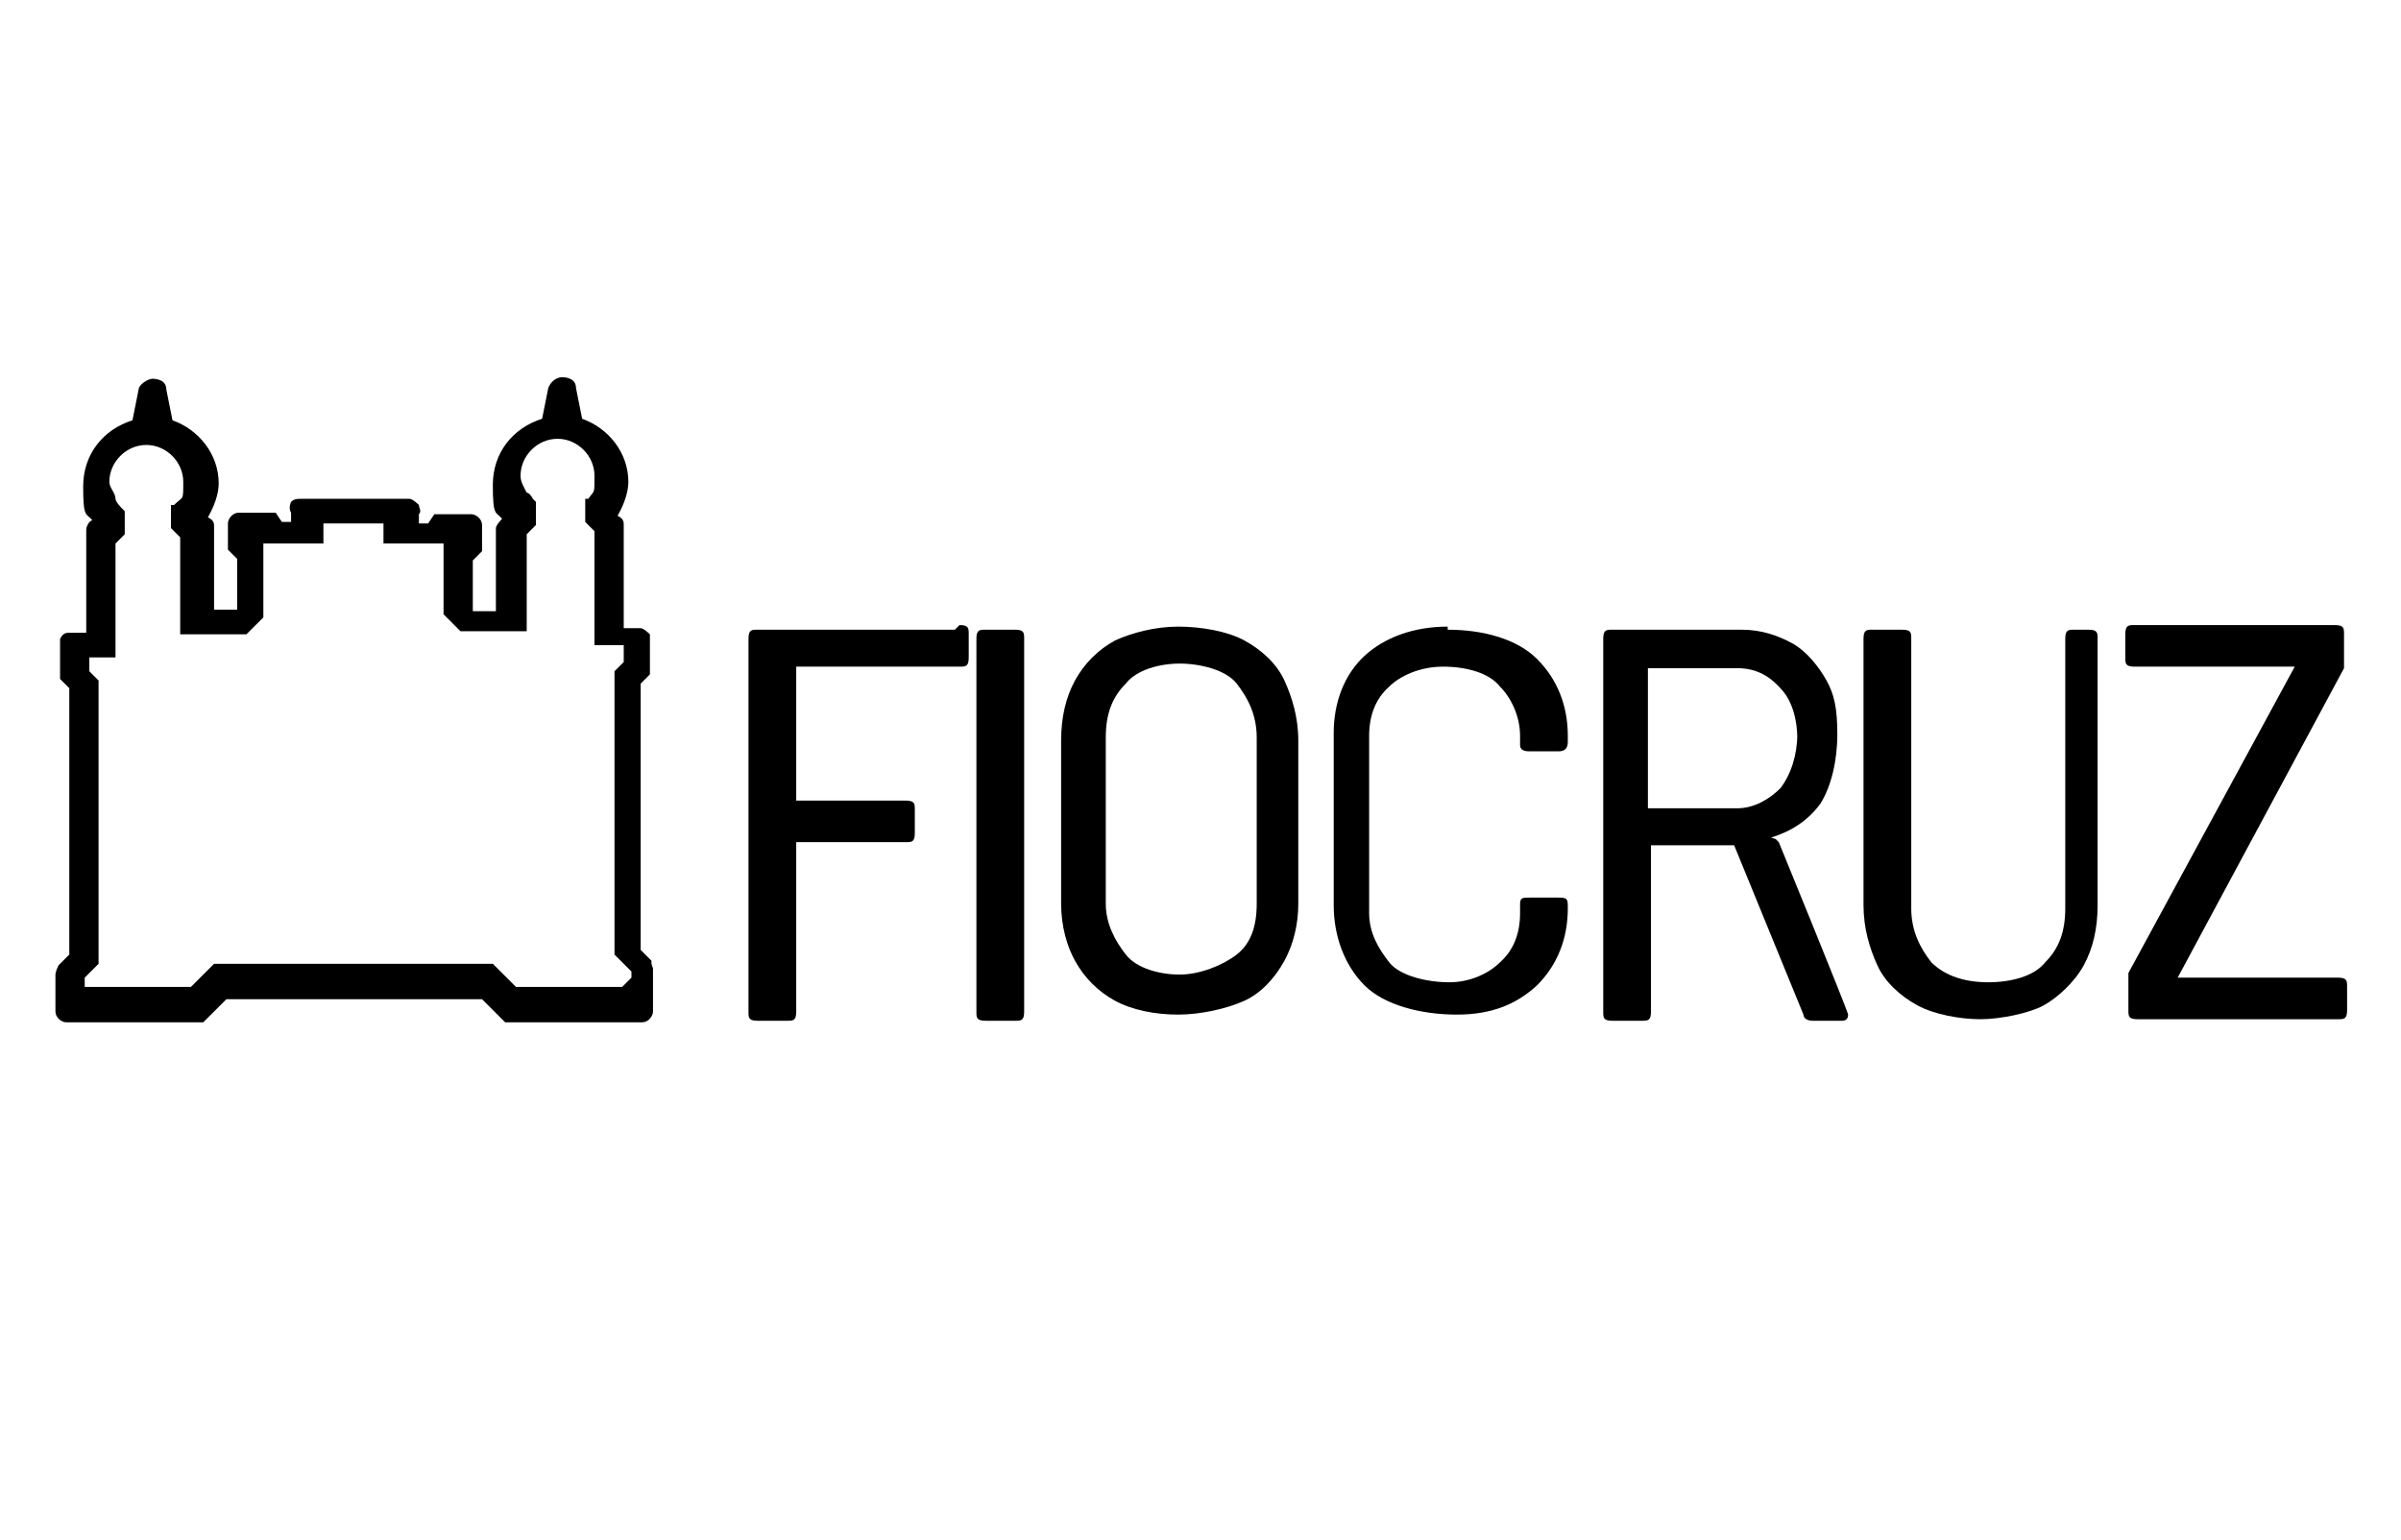
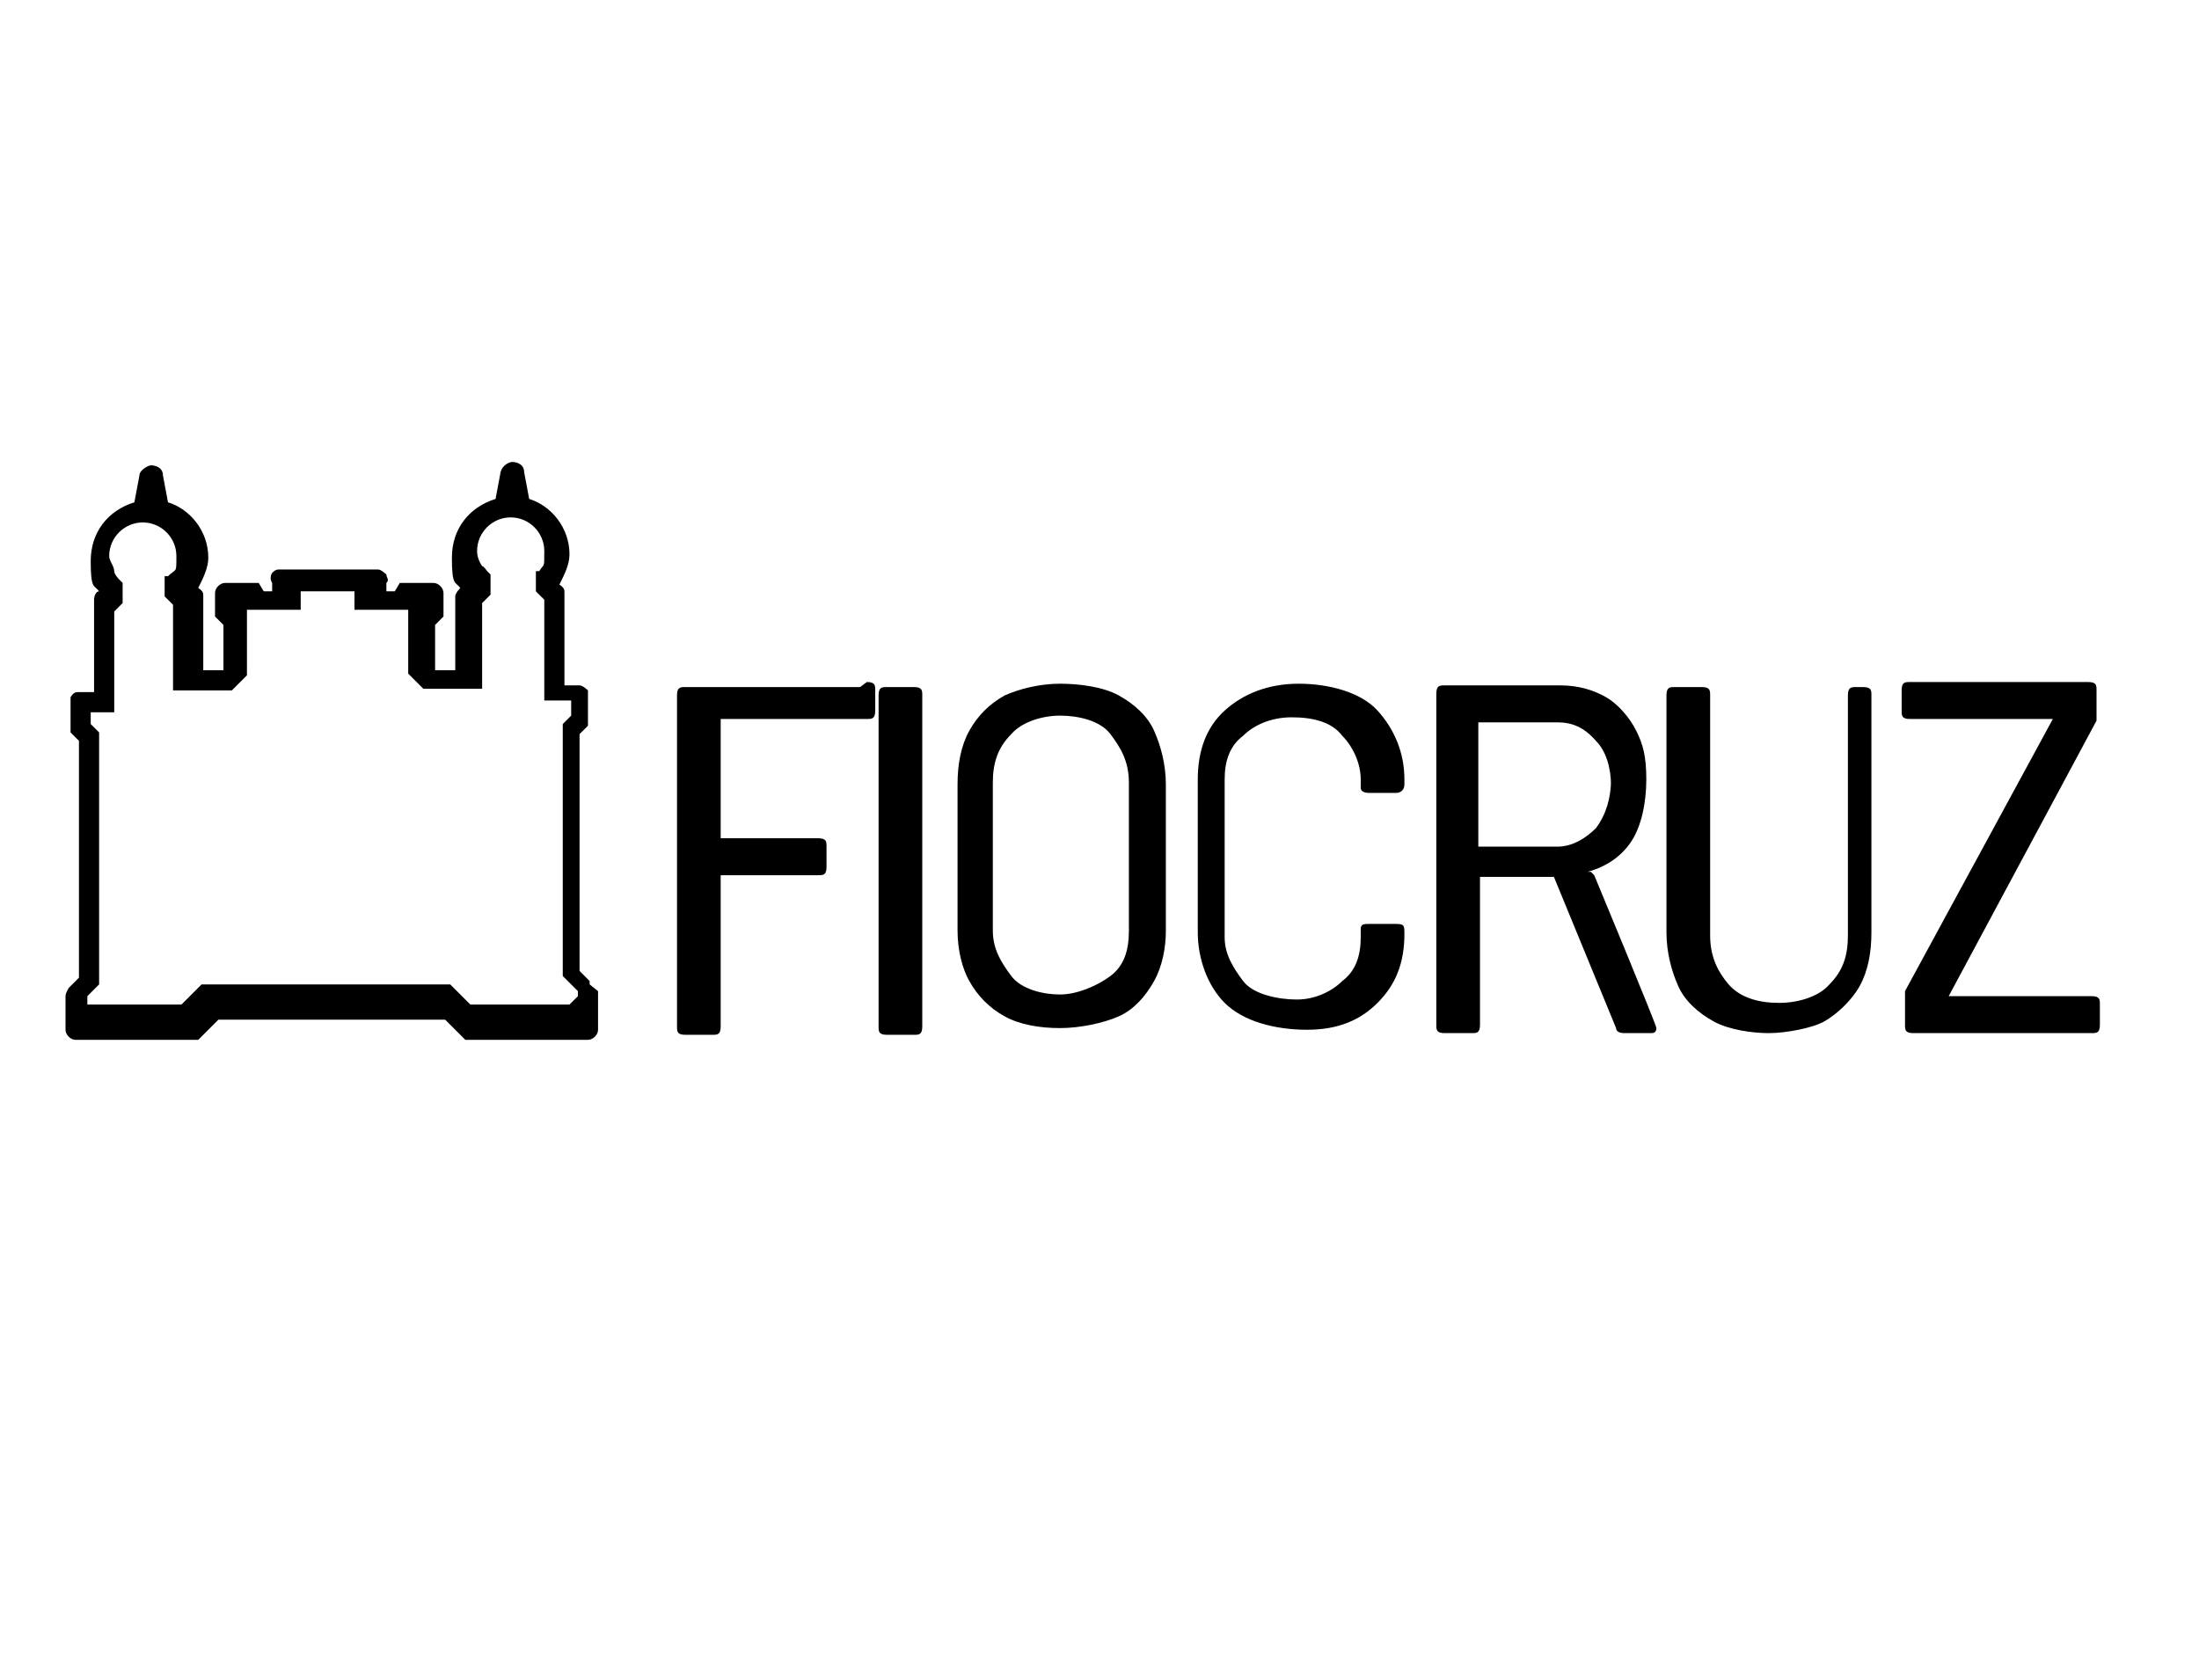
- <svg xmlns="http://www.w3.org/2000/svg" id="Layer_1" version="1.1" viewBox="0 0 155.9 100">
+ <svg xmlns="http://www.w3.org/2000/svg" id="Layer_1" version="1.1" viewBox="0 0 130.9 100">
  <defs>
    <style>
      .st0, .st1, .st2 {
        fill: none;
      }

      .st1, .st2 {
        stroke: gray;
        stroke-width: .2px;
      }

      .st2 {
        stroke-dasharray: 1 1;
      }
    </style>
  </defs>
  <path class="st2" d="M222.5,17" />
  <line class="st1" x1="-529.3" y1="-207.6" x2="-529.3" y2="-206.5" />
  <path class="st1" d="M-314.3-206.5" />
  <g id="Layer_1-2">
-     <rect class="st0" x="3.4" y="-11.4" width="148.8" height="141.7" />
+     <rect class="st0" x="3.4" y="-1.8" width="121.4" height="115.6" />
    <g>
-       <path d="M62,40.9h-12.8c-.4,0-.6,0-.6.6v24.2c0,.4,0,.6.6.6h1.9c.4,0,.6,0,.6-.6v-11h7.1c.4,0,.6,0,.6-.6v-1.5c0-.4,0-.6-.6-.6h-7.1v-8.7h10.6c.4,0,.6,0,.6-.6v-1.5c0-.4,0-.6-.6-.6" />
-       <path d="M65.9,40.9h-1.9c-.4,0-.6,0-.6.6v24.2c0,.4,0,.6.6.6h1.9c.4,0,.6,0,.6-.6v-24.2c0-.4,0-.6-.6-.6" />
-       <path d="M81.6,47.9v10.8c0,1.5-.4,2.6-1.3,3.3s-2.4,1.3-3.7,1.3-2.8-.4-3.5-1.3-1.3-2-1.3-3.3v-10.8c0-1.5.4-2.6,1.3-3.5.7-.9,2.2-1.3,3.5-1.3s3,.4,3.7,1.3,1.3,2,1.3,3.5M80.8,41.6c-1.1-.6-2.8-.9-4.3-.9s-3,.4-4.1.9c-1.1.6-2,1.5-2.6,2.6-.6,1.1-.9,2.4-.9,3.9v10.6c0,1.5.4,2.8.9,3.7.6,1.1,1.5,2,2.6,2.6,1.1.6,2.6.9,4.1.9s3.2-.4,4.3-.9,2-1.5,2.6-2.6c.6-1.1.9-2.4.9-3.7v-10.6c0-1.5-.4-2.8-.9-3.9s-1.5-2-2.6-2.6" />
-       <path d="M94,40.7c-2.2,0-4.1.7-5.4,1.9s-2,3-2,5v11.2c0,2,.7,3.9,2,5.2,1.3,1.3,3.7,1.9,6,1.9s3.9-.7,5.2-1.9c1.3-1.3,2-3,2-5h0c0-.6,0-.7-.6-.7h-1.9c-.4,0-.6,0-.6.4v.6c0,1.3-.4,2.4-1.3,3.2-.7.7-1.9,1.3-3.3,1.3s-3.2-.4-3.9-1.3-1.3-1.9-1.3-3.2v-11.5c0-1.3.4-2.4,1.3-3.2.7-.7,2-1.3,3.5-1.3s3,.4,3.7,1.3c.7.7,1.3,1.9,1.3,3.2v.6q0,.4.6.4h1.9c.4,0,.6-.2.6-.6v-.4c0-2-.7-3.7-2-5-1.3-1.3-3.5-1.9-5.8-1.9" />
-       <path d="M116.7,47.7c0,1.3-.4,2.6-1.1,3.5-.7.7-1.7,1.3-2.8,1.3h-5.8v-9.1h5.8c1.1,0,2,.4,2.8,1.3.7.7,1.1,1.9,1.1,3.3M115,54.4h0c1.3-.4,2.4-1.1,3.2-2.2.7-1.1,1.1-2.8,1.1-4.5s-.2-2.6-.7-3.5-1.3-1.9-2.2-2.4-2-.9-3.3-.9h-8.4c-.4,0-.6,0-.6.6v24.2c0,.4,0,.6.6.6h1.9c.4,0,.6,0,.6-.6v-10.8h5.4l4.5,11c0,.2.2.4.6.4h1.9q.4,0,.4-.4h0c0-.2-4.5-11.2-4.5-11.2h0l-.2-.2Z" />
-       <path d="M136.6,40.9h-1.9c-.4,0-.6,0-.6.6v17.5c0,1.5-.4,2.6-1.3,3.5-.7.9-2.2,1.3-3.7,1.3s-2.8-.4-3.7-1.3c-.7-.9-1.3-2-1.3-3.5v-17.5c0-.4,0-.6-.6-.6h-1.9c-.4,0-.6,0-.6.6v17.3c0,1.5.4,2.8.9,3.9s1.5,2,2.6,2.6c1.1.6,2.8.9,4.1.9s3.2-.4,4.1-.9,2-1.5,2.6-2.6c.6-1.1.9-2.4.9-3.9v-17.3c0-.4,0-.6-.6-.6" />
-       <path d="M152.2,42.9v-1.7c0-.4,0-.6-.6-.6h-13c-.4,0-.6,0-.6.6v1.5c0,.4,0,.6.6.6h10.4l-10.8,19.9v2.4c0,.4,0,.6.6.6h13c.4,0,.6,0,.6-.6v-1.5c0-.4,0-.6-.6-.6h-10.4l10.8-20.1v-.6" />
-       <path d="M40.6,64.1h-7.1l-1.5-1.5H13.9l-1.5,1.5h-6.9v-.6l.9-.9v-18.4l-.6-.6v-.9h1.7v-7.4l.6-.6v-1.5l-.2-.2s-.4-.4-.4-.6c0-.4-.4-.7-.4-1.1,0-1.3,1.1-2.4,2.4-2.4s2.4,1.1,2.4,2.4,0,.9-.6,1.5h-.2v1.5l.6.6v6.3h4.3l1.1-1.1v-4.8h3.9v-1.3h3.9v1.3h3.9v4.6l1.1,1.1h4.3v-6.3l.6-.6v-1.5l-.2-.2s-.2-.4-.4-.4c-.2-.4-.4-.7-.4-1.1,0-1.3,1.1-2.4,2.4-2.4s2.4,1.1,2.4,2.4,0,.9-.4,1.5h-.2v1.5l.6.6v7.4h1.9v1.1l-.6.6v18.4l1.1,1.1v.4h0l-.6.6ZM42.3,62.6h0v-.2l-.7-.7v-17.3l.6-.6v-2.6s-.4-.4-.6-.4h-1.1v-6.7c0-.2,0-.4-.4-.6h0c.4-.7.7-1.5.7-2.2,0-1.9-1.3-3.5-3-4.1h0l-.4-2c0-.6-.6-.7-.9-.7s-.7.2-.9.7l-.4,2h0c-1.9.6-3.2,2.2-3.2,4.3s.2,1.7.6,2.2h0s-.4.4-.4.6v5.4h-1.5v-3.3l.6-.6v-1.7c0-.4-.4-.7-.7-.7h-2.4l-.4.6h-.6v-.6c.2-.2,0-.4,0-.6,0,0-.4-.4-.6-.4h-7.1c-.2,0-.4,0-.6.2,0,0-.2.4,0,.7v.6h-.6l-.4-.6h-2.4c-.4,0-.7.4-.7.7v1.7l.6.6v3.3h-1.5v-5.4c0-.2,0-.4-.4-.6h0c.4-.7.7-1.5.7-2.2,0-1.9-1.3-3.5-3-4.1h0l-.4-2c0-.6-.6-.7-.9-.7s-.9.4-.9.7l-.4,2h0c-1.9.6-3.2,2.2-3.2,4.3s.2,1.7.6,2.2h0c-.2,0-.4.4-.4.6v6.7h-1.1c-.2,0-.4,0-.6.4v2.6l.6.6v17.3l-.7.7s-.2.4-.2.6v2.4c0,.4.4.7.7.7h8.9l1.5-1.5h16.6l1.5,1.5h8.9c.4,0,.7-.4.7-.7v-2.8" />
+       <path d="M51.2,40.9h-10.4c-.3,0-.5,0-.5.5v19.7c0,.3,0,.5.5.5h1.6c.3,0,.5,0,.5-.5v-9h5.8c.3,0,.5,0,.5-.5v-1.2c0-.3,0-.5-.5-.5h-5.8v-7.1h8.7c.3,0,.5,0,.5-.5v-1.2c0-.3,0-.5-.5-.5" />
+       <path d="M54.4,40.9h-1.6c-.3,0-.5,0-.5.5v19.7c0,.3,0,.5.5.5h1.6c.3,0,.5,0,.5-.5v-19.7c0-.3,0-.5-.5-.5" />
+       <path d="M67.2,46.6v8.8c0,1.2-.3,2.1-1.1,2.7s-2,1.1-3,1.1-2.3-.3-2.9-1.1-1.1-1.6-1.1-2.7v-8.8c0-1.2.3-2.1,1.1-2.9.6-.7,1.8-1.1,2.9-1.1s2.4.3,3,1.1,1.1,1.6,1.1,2.9M66.6,41.4c-.9-.5-2.3-.7-3.5-.7s-2.4.3-3.3.7c-.9.5-1.6,1.2-2.1,2.1s-.7,2-.7,3.2v8.7c0,1.2.3,2.3.7,3,.5.9,1.2,1.6,2.1,2.1.9.5,2.1.7,3.3.7s2.6-.3,3.5-.7,1.6-1.2,2.1-2.1.7-2,.7-3v-8.7c0-1.2-.3-2.3-.7-3.2s-1.2-1.6-2.1-2.1" />
+       <path d="M77.3,40.7c-1.8,0-3.3.6-4.4,1.6s-1.6,2.4-1.6,4.1v9.1c0,1.6.6,3.2,1.6,4.2,1.1,1.1,3,1.6,4.9,1.6s3.2-.6,4.2-1.6c1.1-1.1,1.6-2.4,1.6-4.1h0c0-.5,0-.6-.5-.6h-1.6c-.3,0-.5,0-.5.3v.5c0,1.1-.3,2-1.1,2.6-.6.6-1.6,1.1-2.7,1.1s-2.6-.3-3.2-1.1-1.1-1.6-1.1-2.6v-9.4c0-1.1.3-2,1.1-2.6.6-.6,1.6-1.1,2.9-1.1s2.4.3,3,1.1c.6.6,1.1,1.6,1.1,2.6v.5c0,.2.2.3.5.3h1.6c.3,0,.5-.2.5-.5v-.3c0-1.6-.6-3-1.6-4.1s-2.9-1.6-4.7-1.6" />
+       <path d="M95.9,46.4c0,1.1-.3,2.1-.9,2.9-.6.6-1.4,1.1-2.3,1.1h-4.7v-7.4h4.7c.9,0,1.6.3,2.3,1.1.6.6.9,1.6.9,2.7M94.5,51.9h0c1.1-.3,2-.9,2.6-1.8.6-.9.9-2.3.9-3.7s-.2-2.1-.6-2.9-1.1-1.6-1.8-2-1.6-.7-2.7-.7h-6.9c-.3,0-.5,0-.5.5v19.7c0,.3,0,.5.5.5h1.6c.3,0,.5,0,.5-.5v-8.8h4.4l3.7,9c0,.2.2.3.5.3h1.6c.2,0,.3-.1.3-.3h0c0-.2-3.7-9.1-3.7-9.1h0l-.2-.2h-.2Z" />
+       <path d="M112.1,40.9h-1.6c-.3,0-.5,0-.5.5v14.3c0,1.2-.3,2.1-1.1,2.9-.6.7-1.8,1.1-3,1.1s-2.3-.3-3-1.1c-.6-.7-1.1-1.6-1.1-2.9v-14.3c0-.3,0-.5-.5-.5h-1.6c-.3,0-.5,0-.5.5v14.1c0,1.2.3,2.3.7,3.2s1.2,1.6,2.1,2.1c.9.5,2.3.7,3.3.7s2.6-.3,3.3-.7,1.6-1.2,2.1-2.1.7-2,.7-3.2v-14.1c0-.3,0-.5-.5-.5" />
+       <path d="M124.8,42.5v-1.4c0-.3,0-.5-.5-.5h-10.6c-.3,0-.5,0-.5.5v1.2c0,.3,0,.5.5.5h8.5l-8.8,16.2v2c0,.3,0,.5.5.5h10.6c.3,0,.5,0,.5-.5v-1.2c0-.3,0-.5-.5-.5h-8.5l8.8-16.4v-.5" />
+       <path d="M33.8,59.8h-5.8l-1.2-1.2h-14.8l-1.2,1.2h-5.6v-.5l.7-.7v-15l-.5-.5v-.7h1.4v-6l.5-.5v-1.2l-.2-.2s-.3-.3-.3-.5c0-.3-.3-.6-.3-.9,0-1.1.9-2,2-2s2,.9,2,2,0,.7-.5,1.2h-.2v1.2l.5.5v5.1h3.5l.9-.9v-3.9h3.2v-1.1h3.2v1.1h3.2v3.8l.9.9h3.5v-5.1l.5-.5v-1.2l-.2-.2s-.2-.3-.3-.3c-.2-.3-.3-.6-.3-.9,0-1.1.9-2,2-2s2,.9,2,2,0,.7-.3,1.2h-.2v1.2l.5.5v6h1.6v.9l-.5.5v15l.9.9v.3h0l-.5.5h.2ZM35.1,58.6h0v-.2l-.6-.6v-14.1l.5-.5v-2.1s-.3-.3-.5-.3h-.9v-5.5c0-.2,0-.3-.3-.5h0c.3-.6.6-1.2.6-1.8,0-1.6-1.1-2.9-2.4-3.3h0l-.3-1.6c0-.5-.5-.6-.7-.6s-.6.2-.7.6l-.3,1.6h0c-1.6.5-2.6,1.8-2.6,3.5s.2,1.4.5,1.8h0s-.3.3-.3.5v4.4h-1.2v-2.7l.5-.5v-1.4c0-.3-.3-.6-.6-.6h-2l-.3.5h-.5v-.5c.2-.2,0-.3,0-.5,0,0-.3-.3-.5-.3h-5.8c-.2,0-.3,0-.5.2,0,0-.2.3,0,.6v.5h-.5l-.3-.5h-2c-.3,0-.6.3-.6.6v1.4l.5.5v2.7h-1.2v-4.4c0-.2,0-.3-.3-.5h0c.3-.6.6-1.2.6-1.8,0-1.6-1.1-2.9-2.4-3.3h0l-.3-1.6c0-.5-.5-.6-.7-.6s-.7.3-.7.6l-.3,1.6h0c-1.6.5-2.6,1.8-2.6,3.5s.2,1.4.5,1.8h0c-.2,0-.3.3-.3.5v5.5h-.9c-.2,0-.3,0-.5.3v2.1l.5.5v14.1l-.6.6s-.2.3-.2.5v2c0,.3.3.6.6.6h7.3l1.2-1.2h13.5l1.2,1.2h7.3c.3,0,.6-.3.6-.6v-2.3" />
    </g>
  </g>
</svg>
